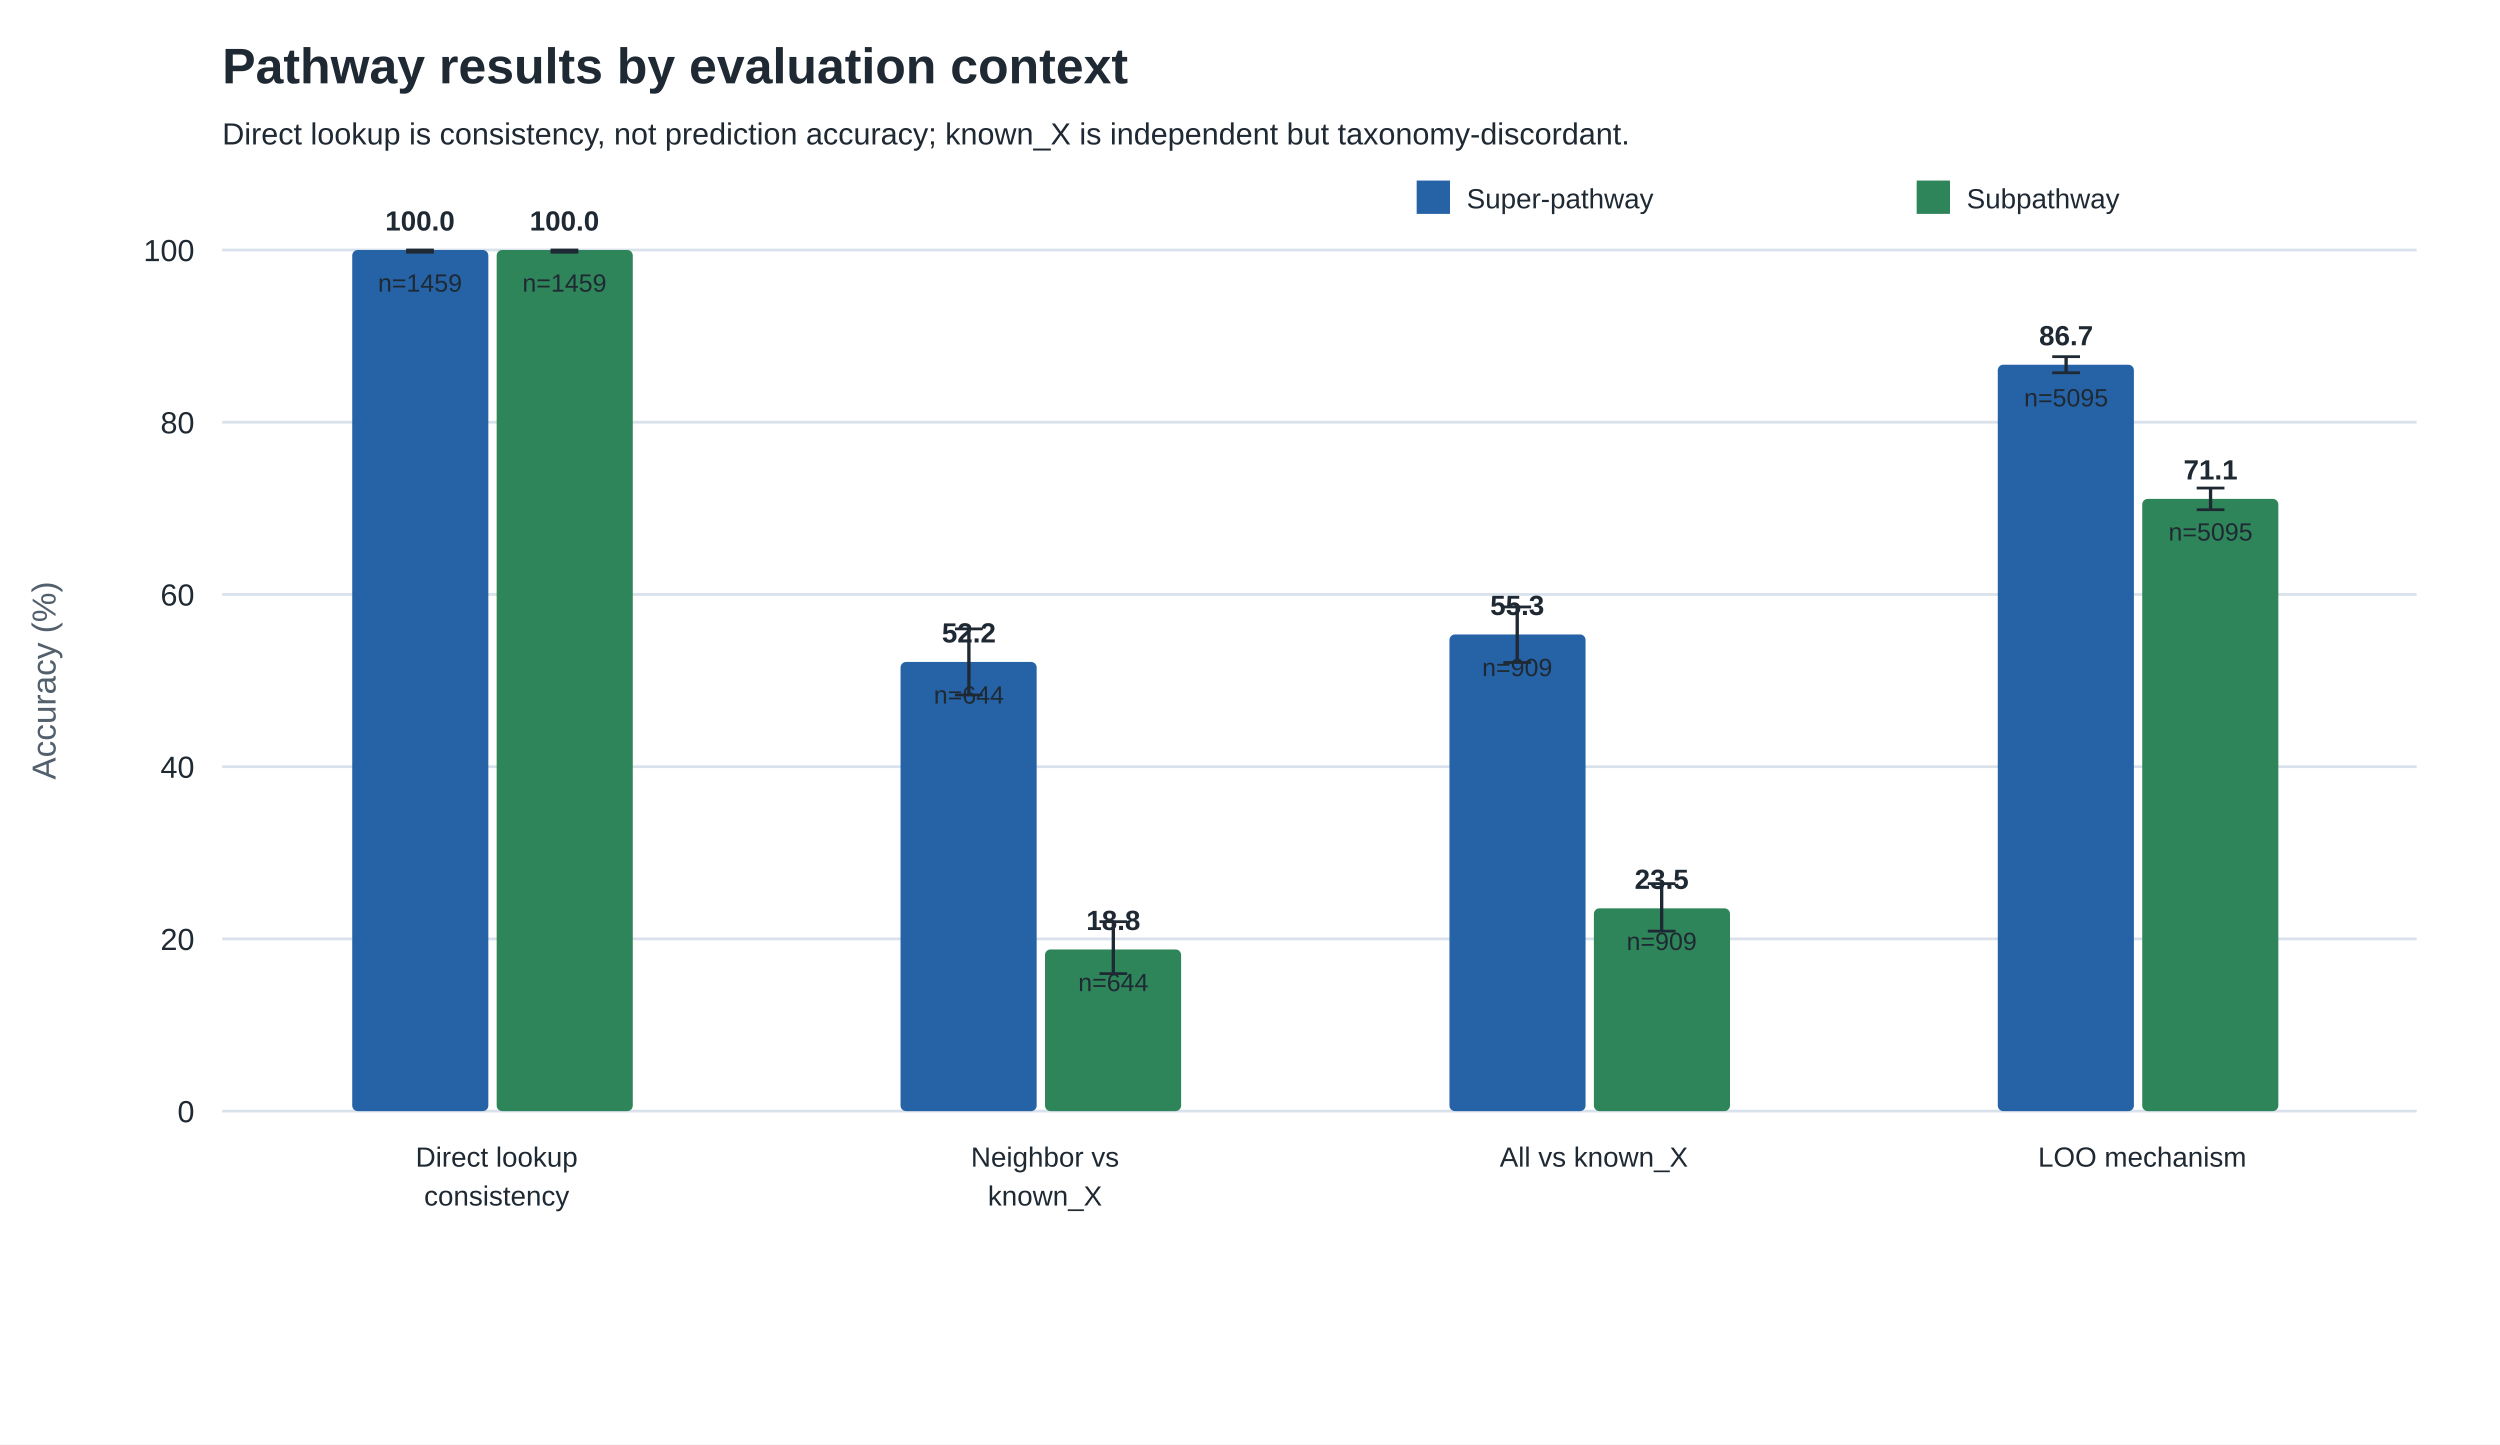
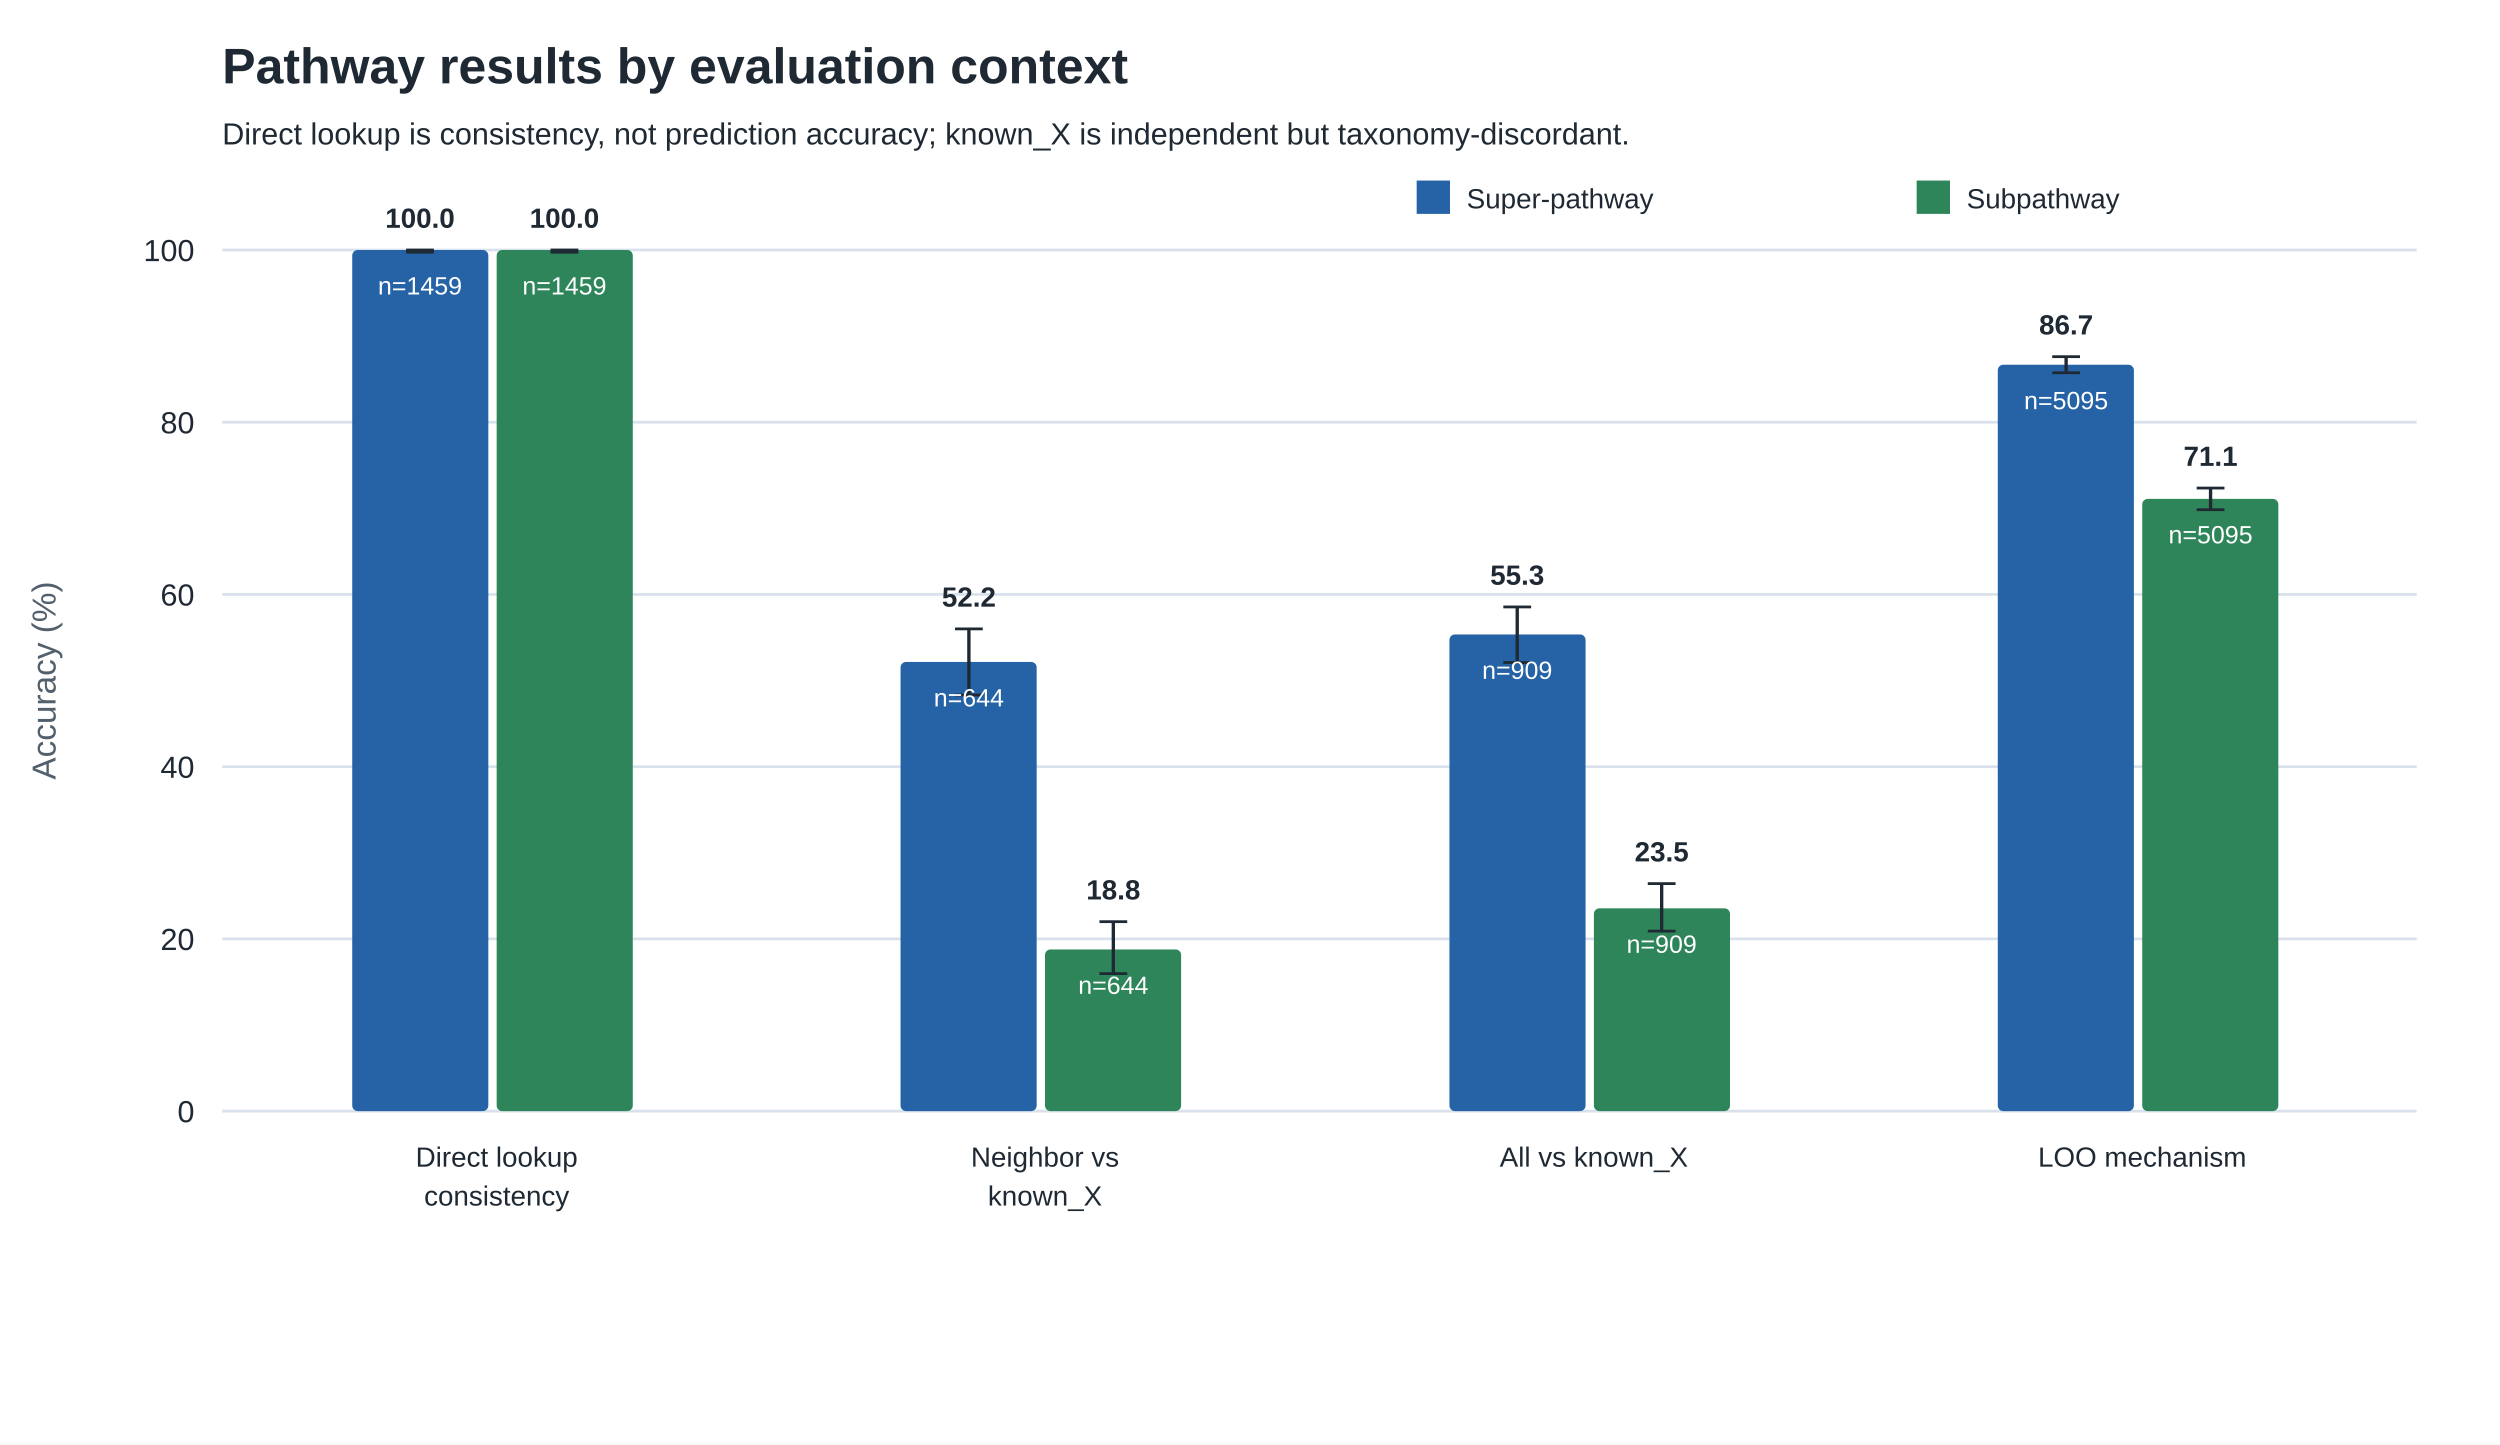
<svg xmlns="http://www.w3.org/2000/svg" width="900" height="520" viewBox="0 0 900 520" font-family="Arial, Helvetica, sans-serif">
  <rect width="900" height="520" fill="white" />
  <text x="80.0" y="30.0" font-size="18" text-anchor="start" fill="#1f2933" font-weight="bold">Pathway results by evaluation context</text>
  <text x="80.0" y="52.0" font-size="11" text-anchor="start" fill="#1f2933">Direct lookup is consistency, not prediction accuracy; known_X is independent but taxonomy-discordant.</text>
  <line x1="80" y1="400.0" x2="870" y2="400.0" stroke="#d9e2ec" />
  <text x="70.0" y="404.0" font-size="11" text-anchor="end" fill="#1f2933">0</text>
  <line x1="80" y1="338.0" x2="870" y2="338.0" stroke="#d9e2ec" />
  <text x="70.0" y="342.0" font-size="11" text-anchor="end" fill="#1f2933">20</text>
  <line x1="80" y1="276.0" x2="870" y2="276.0" stroke="#d9e2ec" />
  <text x="70.0" y="280.0" font-size="11" text-anchor="end" fill="#1f2933">40</text>
  <line x1="80" y1="214.0" x2="870" y2="214.0" stroke="#d9e2ec" />
  <text x="70.0" y="218.0" font-size="11" text-anchor="end" fill="#1f2933">60</text>
  <line x1="80" y1="152.0" x2="870" y2="152.0" stroke="#d9e2ec" />
  <text x="70.0" y="156.0" font-size="11" text-anchor="end" fill="#1f2933">80</text>
  <line x1="80" y1="90.0" x2="870" y2="90.0" stroke="#d9e2ec" />
  <text x="70.0" y="94.0" font-size="11" text-anchor="end" fill="#1f2933">100</text>
  <text x="20" y="245.0" font-size="12" fill="#52606d" text-anchor="middle" transform="rotate(-90 20 245.0)">Accuracy (%)</text>
  <rect x="126.8" y="90.0" width="49.0" height="310.0" fill="#2563a6" rx="2" />
  <line x1="151.2" y1="90.0" x2="151.2" y2="90.8" stroke="#1f2933" stroke-width="1.2" />
  <line x1="146.2" y1="90.0" x2="156.2" y2="90.0" stroke="#1f2933" />
  <line x1="146.2" y1="90.8" x2="156.2" y2="90.8" stroke="#1f2933" />
-   <text x="151.2" y="83.0" font-size="10" text-anchor="middle" fill="#1f2933" font-weight="bold">100.0</text>
-   <text x="151.2" y="105.0" font-size="9" text-anchor="middle" fill="#1f2933">n=1459</text>
+   <text x="151.2" y="82.0" font-size="10" text-anchor="middle" fill="#1f2933" font-weight="bold">100.0</text>
+   <text x="151.2" y="106.0" font-size="9" text-anchor="middle" fill="#ffffff">n=1459</text>
  <rect x="178.8" y="90.0" width="49.0" height="310.0" fill="#2f855a" rx="2" />
  <line x1="203.2" y1="90.0" x2="203.2" y2="90.8" stroke="#1f2933" stroke-width="1.2" />
  <line x1="198.2" y1="90.0" x2="208.2" y2="90.0" stroke="#1f2933" />
  <line x1="198.2" y1="90.8" x2="208.2" y2="90.8" stroke="#1f2933" />
-   <text x="203.2" y="83.0" font-size="10" text-anchor="middle" fill="#1f2933" font-weight="bold">100.0</text>
-   <text x="203.2" y="105.0" font-size="9" text-anchor="middle" fill="#1f2933">n=1459</text>
+   <text x="203.2" y="82.0" font-size="10" text-anchor="middle" fill="#1f2933" font-weight="bold">100.0</text>
+   <text x="203.2" y="106.0" font-size="9" text-anchor="middle" fill="#ffffff">n=1459</text>
  <text x="178.8" y="420.0" font-size="10" text-anchor="middle" fill="#1f2933">Direct lookup</text>
  <text x="178.8" y="434.0" font-size="10" text-anchor="middle" fill="#1f2933">consistency</text>
  <rect x="324.2" y="238.3" width="49.0" height="161.7" fill="#2563a6" rx="2" />
  <line x1="348.8" y1="226.4" x2="348.8" y2="250.2" stroke="#1f2933" stroke-width="1.2" />
  <line x1="343.8" y1="226.4" x2="353.8" y2="226.4" stroke="#1f2933" />
  <line x1="343.8" y1="250.2" x2="353.8" y2="250.2" stroke="#1f2933" />
-   <text x="348.8" y="231.3" font-size="10" text-anchor="middle" fill="#1f2933" font-weight="bold">52.2</text>
-   <text x="348.8" y="253.3" font-size="9" text-anchor="middle" fill="#1f2933">n=644</text>
+   <text x="348.8" y="218.4" font-size="10" text-anchor="middle" fill="#1f2933" font-weight="bold">52.2</text>
+   <text x="348.8" y="254.3" font-size="9" text-anchor="middle" fill="#ffffff">n=644</text>
  <rect x="376.2" y="341.8" width="49.0" height="58.2" fill="#2f855a" rx="2" />
  <line x1="400.8" y1="331.8" x2="400.8" y2="350.5" stroke="#1f2933" stroke-width="1.2" />
  <line x1="395.8" y1="331.8" x2="405.8" y2="331.8" stroke="#1f2933" />
  <line x1="395.8" y1="350.5" x2="405.8" y2="350.5" stroke="#1f2933" />
-   <text x="400.8" y="334.8" font-size="10" text-anchor="middle" fill="#1f2933" font-weight="bold">18.8</text>
-   <text x="400.8" y="356.8" font-size="9" text-anchor="middle" fill="#1f2933">n=644</text>
+   <text x="400.8" y="323.8" font-size="10" text-anchor="middle" fill="#1f2933" font-weight="bold">18.8</text>
+   <text x="400.8" y="357.8" font-size="9" text-anchor="middle" fill="#ffffff">n=644</text>
  <text x="376.2" y="420.0" font-size="10" text-anchor="middle" fill="#1f2933">Neighbor vs</text>
  <text x="376.2" y="434.0" font-size="10" text-anchor="middle" fill="#1f2933">known_X</text>
  <rect x="521.8" y="228.4" width="49.0" height="171.6" fill="#2563a6" rx="2" />
  <line x1="546.2" y1="218.5" x2="546.2" y2="238.5" stroke="#1f2933" stroke-width="1.2" />
  <line x1="541.2" y1="218.5" x2="551.2" y2="218.5" stroke="#1f2933" />
  <line x1="541.2" y1="238.5" x2="551.2" y2="238.5" stroke="#1f2933" />
-   <text x="546.2" y="221.4" font-size="10" text-anchor="middle" fill="#1f2933" font-weight="bold">55.3</text>
-   <text x="546.2" y="243.4" font-size="9" text-anchor="middle" fill="#1f2933">n=909</text>
+   <text x="546.2" y="210.5" font-size="10" text-anchor="middle" fill="#1f2933" font-weight="bold">55.3</text>
+   <text x="546.2" y="244.4" font-size="9" text-anchor="middle" fill="#ffffff">n=909</text>
  <rect x="573.8" y="327.0" width="49.0" height="73.0" fill="#2f855a" rx="2" />
  <line x1="598.2" y1="318.1" x2="598.2" y2="335.2" stroke="#1f2933" stroke-width="1.2" />
  <line x1="593.2" y1="318.1" x2="603.2" y2="318.1" stroke="#1f2933" />
  <line x1="593.2" y1="335.2" x2="603.2" y2="335.2" stroke="#1f2933" />
-   <text x="598.2" y="320.0" font-size="10" text-anchor="middle" fill="#1f2933" font-weight="bold">23.5</text>
-   <text x="598.2" y="342.0" font-size="9" text-anchor="middle" fill="#1f2933">n=909</text>
+   <text x="598.2" y="310.1" font-size="10" text-anchor="middle" fill="#1f2933" font-weight="bold">23.5</text>
+   <text x="598.2" y="343.0" font-size="9" text-anchor="middle" fill="#ffffff">n=909</text>
  <text x="573.8" y="420.0" font-size="10" text-anchor="middle" fill="#1f2933">All vs known_X</text>
  <rect x="719.2" y="131.3" width="49.0" height="268.7" fill="#2563a6" rx="2" />
  <line x1="743.8" y1="128.4" x2="743.8" y2="134.2" stroke="#1f2933" stroke-width="1.2" />
  <line x1="738.8" y1="128.4" x2="748.8" y2="128.4" stroke="#1f2933" />
  <line x1="738.8" y1="134.2" x2="748.8" y2="134.2" stroke="#1f2933" />
-   <text x="743.8" y="124.3" font-size="10" text-anchor="middle" fill="#1f2933" font-weight="bold">86.7</text>
-   <text x="743.8" y="146.3" font-size="9" text-anchor="middle" fill="#1f2933">n=5095</text>
+   <text x="743.8" y="120.4" font-size="10" text-anchor="middle" fill="#1f2933" font-weight="bold">86.7</text>
+   <text x="743.8" y="147.3" font-size="9" text-anchor="middle" fill="#ffffff">n=5095</text>
  <rect x="771.2" y="179.6" width="49.0" height="220.4" fill="#2f855a" rx="2" />
  <line x1="795.8" y1="175.7" x2="795.8" y2="183.5" stroke="#1f2933" stroke-width="1.2" />
  <line x1="790.8" y1="175.7" x2="800.8" y2="175.7" stroke="#1f2933" />
  <line x1="790.8" y1="183.5" x2="800.8" y2="183.5" stroke="#1f2933" />
-   <text x="795.8" y="172.6" font-size="10" text-anchor="middle" fill="#1f2933" font-weight="bold">71.1</text>
-   <text x="795.8" y="194.6" font-size="9" text-anchor="middle" fill="#1f2933">n=5095</text>
+   <text x="795.8" y="167.7" font-size="10" text-anchor="middle" fill="#1f2933" font-weight="bold">71.1</text>
+   <text x="795.8" y="195.6" font-size="9" text-anchor="middle" fill="#ffffff">n=5095</text>
  <text x="771.2" y="420.0" font-size="10" text-anchor="middle" fill="#1f2933">LOO mechanism</text>
  <rect x="510.0" y="65" width="12" height="12" fill="#2563a6" />
  <text x="528.0" y="75.0" font-size="10" text-anchor="start" fill="#1f2933">Super-pathway</text>
  <rect x="690.0" y="65" width="12" height="12" fill="#2f855a" />
  <text x="708.0" y="75.0" font-size="10" text-anchor="start" fill="#1f2933">Subpathway</text>
</svg>
